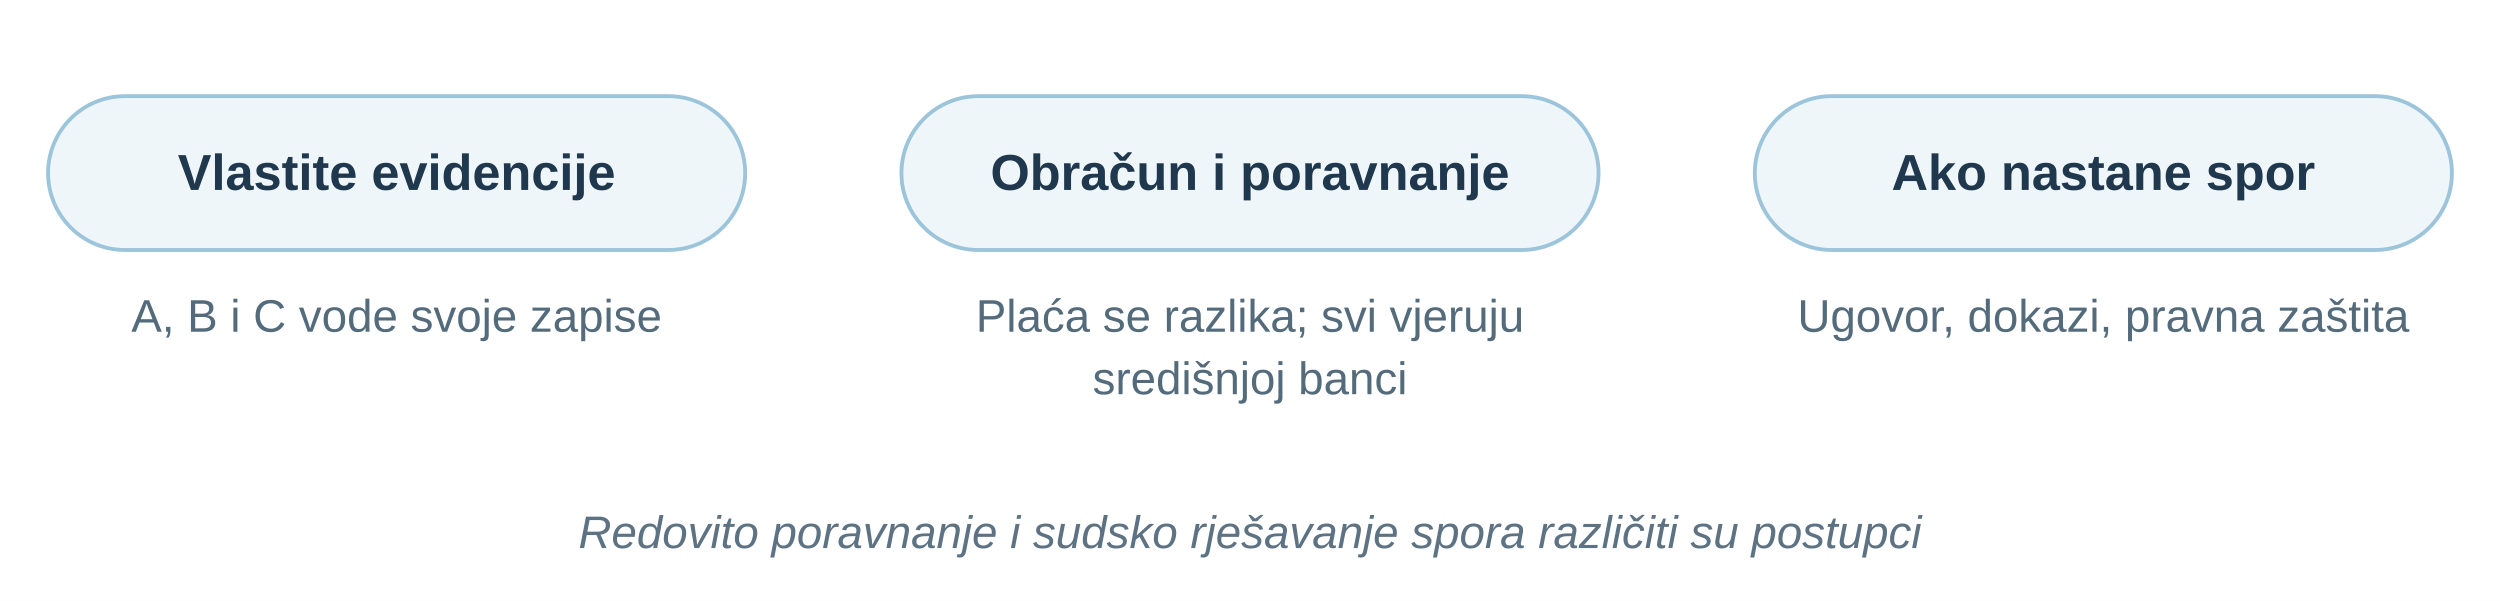
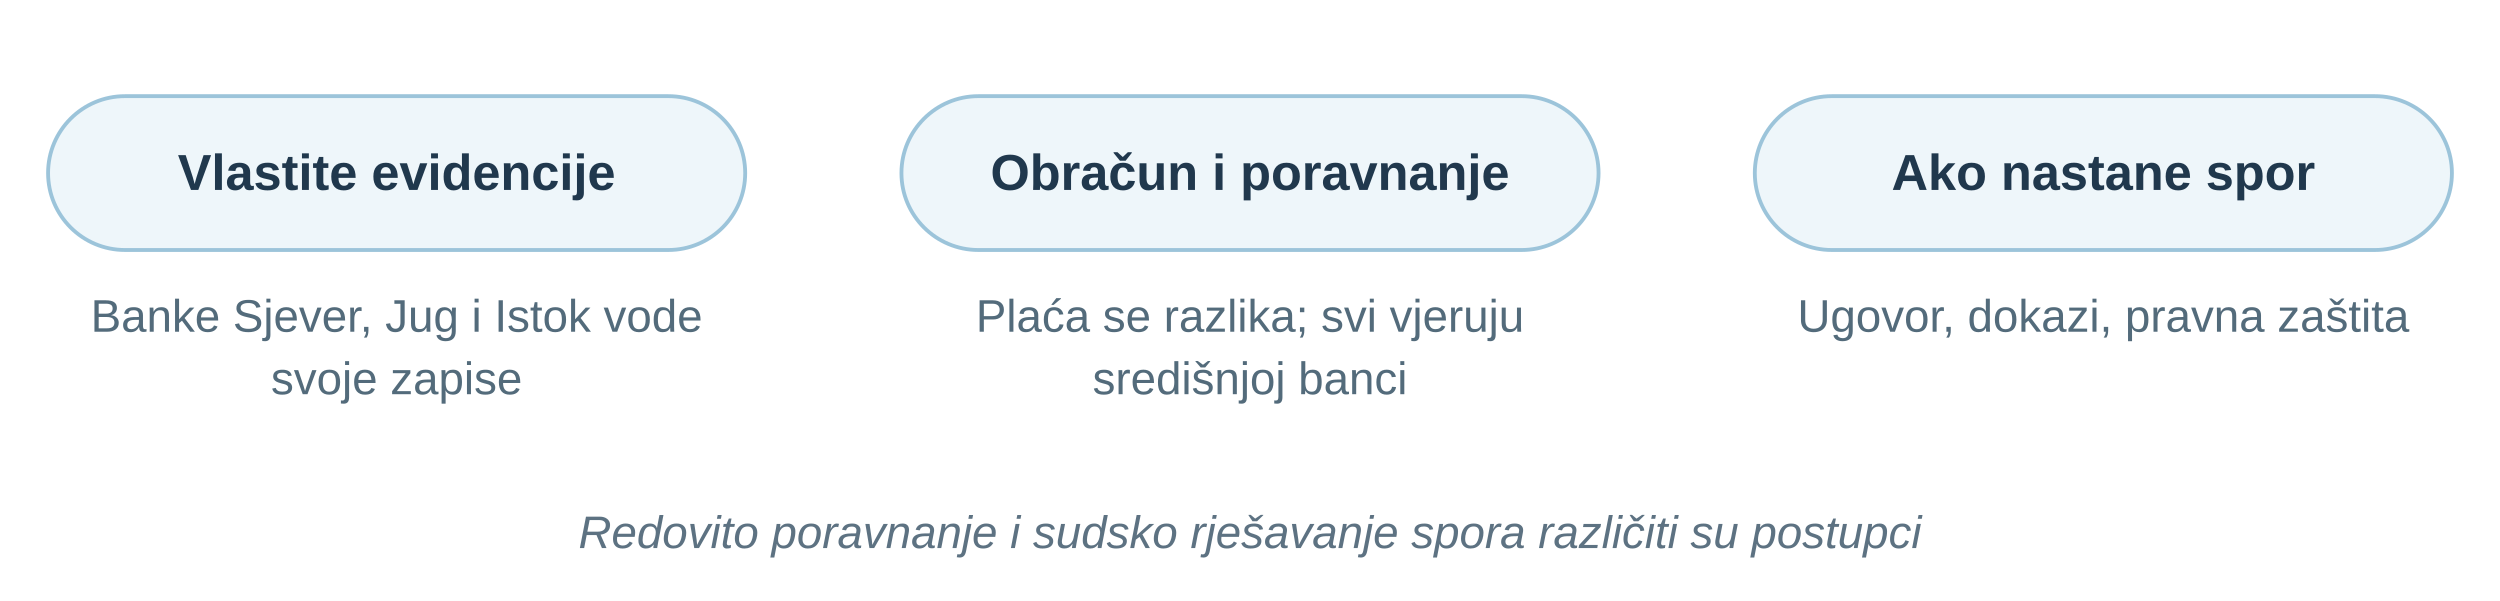
<svg xmlns="http://www.w3.org/2000/svg" width="1040" height="250" viewBox="0 0 1040 250">
  <defs>
    <marker id="arrow-blue" markerWidth="18" markerHeight="18" refX="14" refY="9" orient="auto" markerUnits="userSpaceOnUse">
      <path d="M2,2 L18,9 L2,16 Z" fill="#3886ad" />
    </marker>
    <marker id="arrow-red" markerWidth="18" markerHeight="18" refX="14" refY="9" orient="auto" markerUnits="userSpaceOnUse">
      <path d="M2,2 L18,9 L2,16 Z" fill="#b63842" />
    </marker>
  </defs>
  <rect width="1040" height="250" fill="white" />
  <rect x="20" y="40" width="290" height="64" rx="32.0" fill="#eef6fa" stroke="#9cc4da" stroke-width="1.6" />
  <text x="165.0" y="79.0" text-anchor="middle" font-family="Arial, sans-serif" font-size="21" font-weight="700" fill="#20384d">Vlastite evidencije</text>
-   <text x="165.0" y="138" text-anchor="middle" font-family="Arial, sans-serif" font-size="19" font-weight="400" fill="#536b7b">A, B i C vode svoje zapise</text>
+   <text x="165.0" y="138" text-anchor="middle" font-family="Arial, sans-serif" font-size="19" font-weight="400" fill="#536b7b">Banke Sjever, Jug i Istok vode</text>
+   <text x="165.0" y="164" text-anchor="middle" font-family="Arial, sans-serif" font-size="19" font-weight="400" fill="#536b7b">svoje zapise</text>
  <rect x="375" y="40" width="290" height="64" rx="32.0" fill="#eef6fa" stroke="#9cc4da" stroke-width="1.6" />
  <text x="520.0" y="79.0" text-anchor="middle" font-family="Arial, sans-serif" font-size="21" font-weight="700" fill="#20384d">Obračun i poravnanje</text>
  <text x="520.0" y="138" text-anchor="middle" font-family="Arial, sans-serif" font-size="19" font-weight="400" fill="#536b7b">Plaća se razlika; svi vjeruju</text>
  <text x="520.0" y="164" text-anchor="middle" font-family="Arial, sans-serif" font-size="19" font-weight="400" fill="#536b7b">središnjoj banci</text>
  <rect x="730" y="40" width="290" height="64" rx="32.0" fill="#eef6fa" stroke="#9cc4da" stroke-width="1.6" />
  <text x="875.0" y="79.0" text-anchor="middle" font-family="Arial, sans-serif" font-size="21" font-weight="700" fill="#20384d">Ako nastane spor</text>
  <text x="875.0" y="138" text-anchor="middle" font-family="Arial, sans-serif" font-size="19" font-weight="400" fill="#536b7b">Ugovor, dokazi, pravna zaštita</text>
  <text font-style="italic" x="520" y="228" text-anchor="middle" font-family="Arial, sans-serif" font-size="19" font-weight="400" fill="#5d7282">Redovito poravnanje i sudsko rješavanje spora različiti su postupci</text>
</svg>
